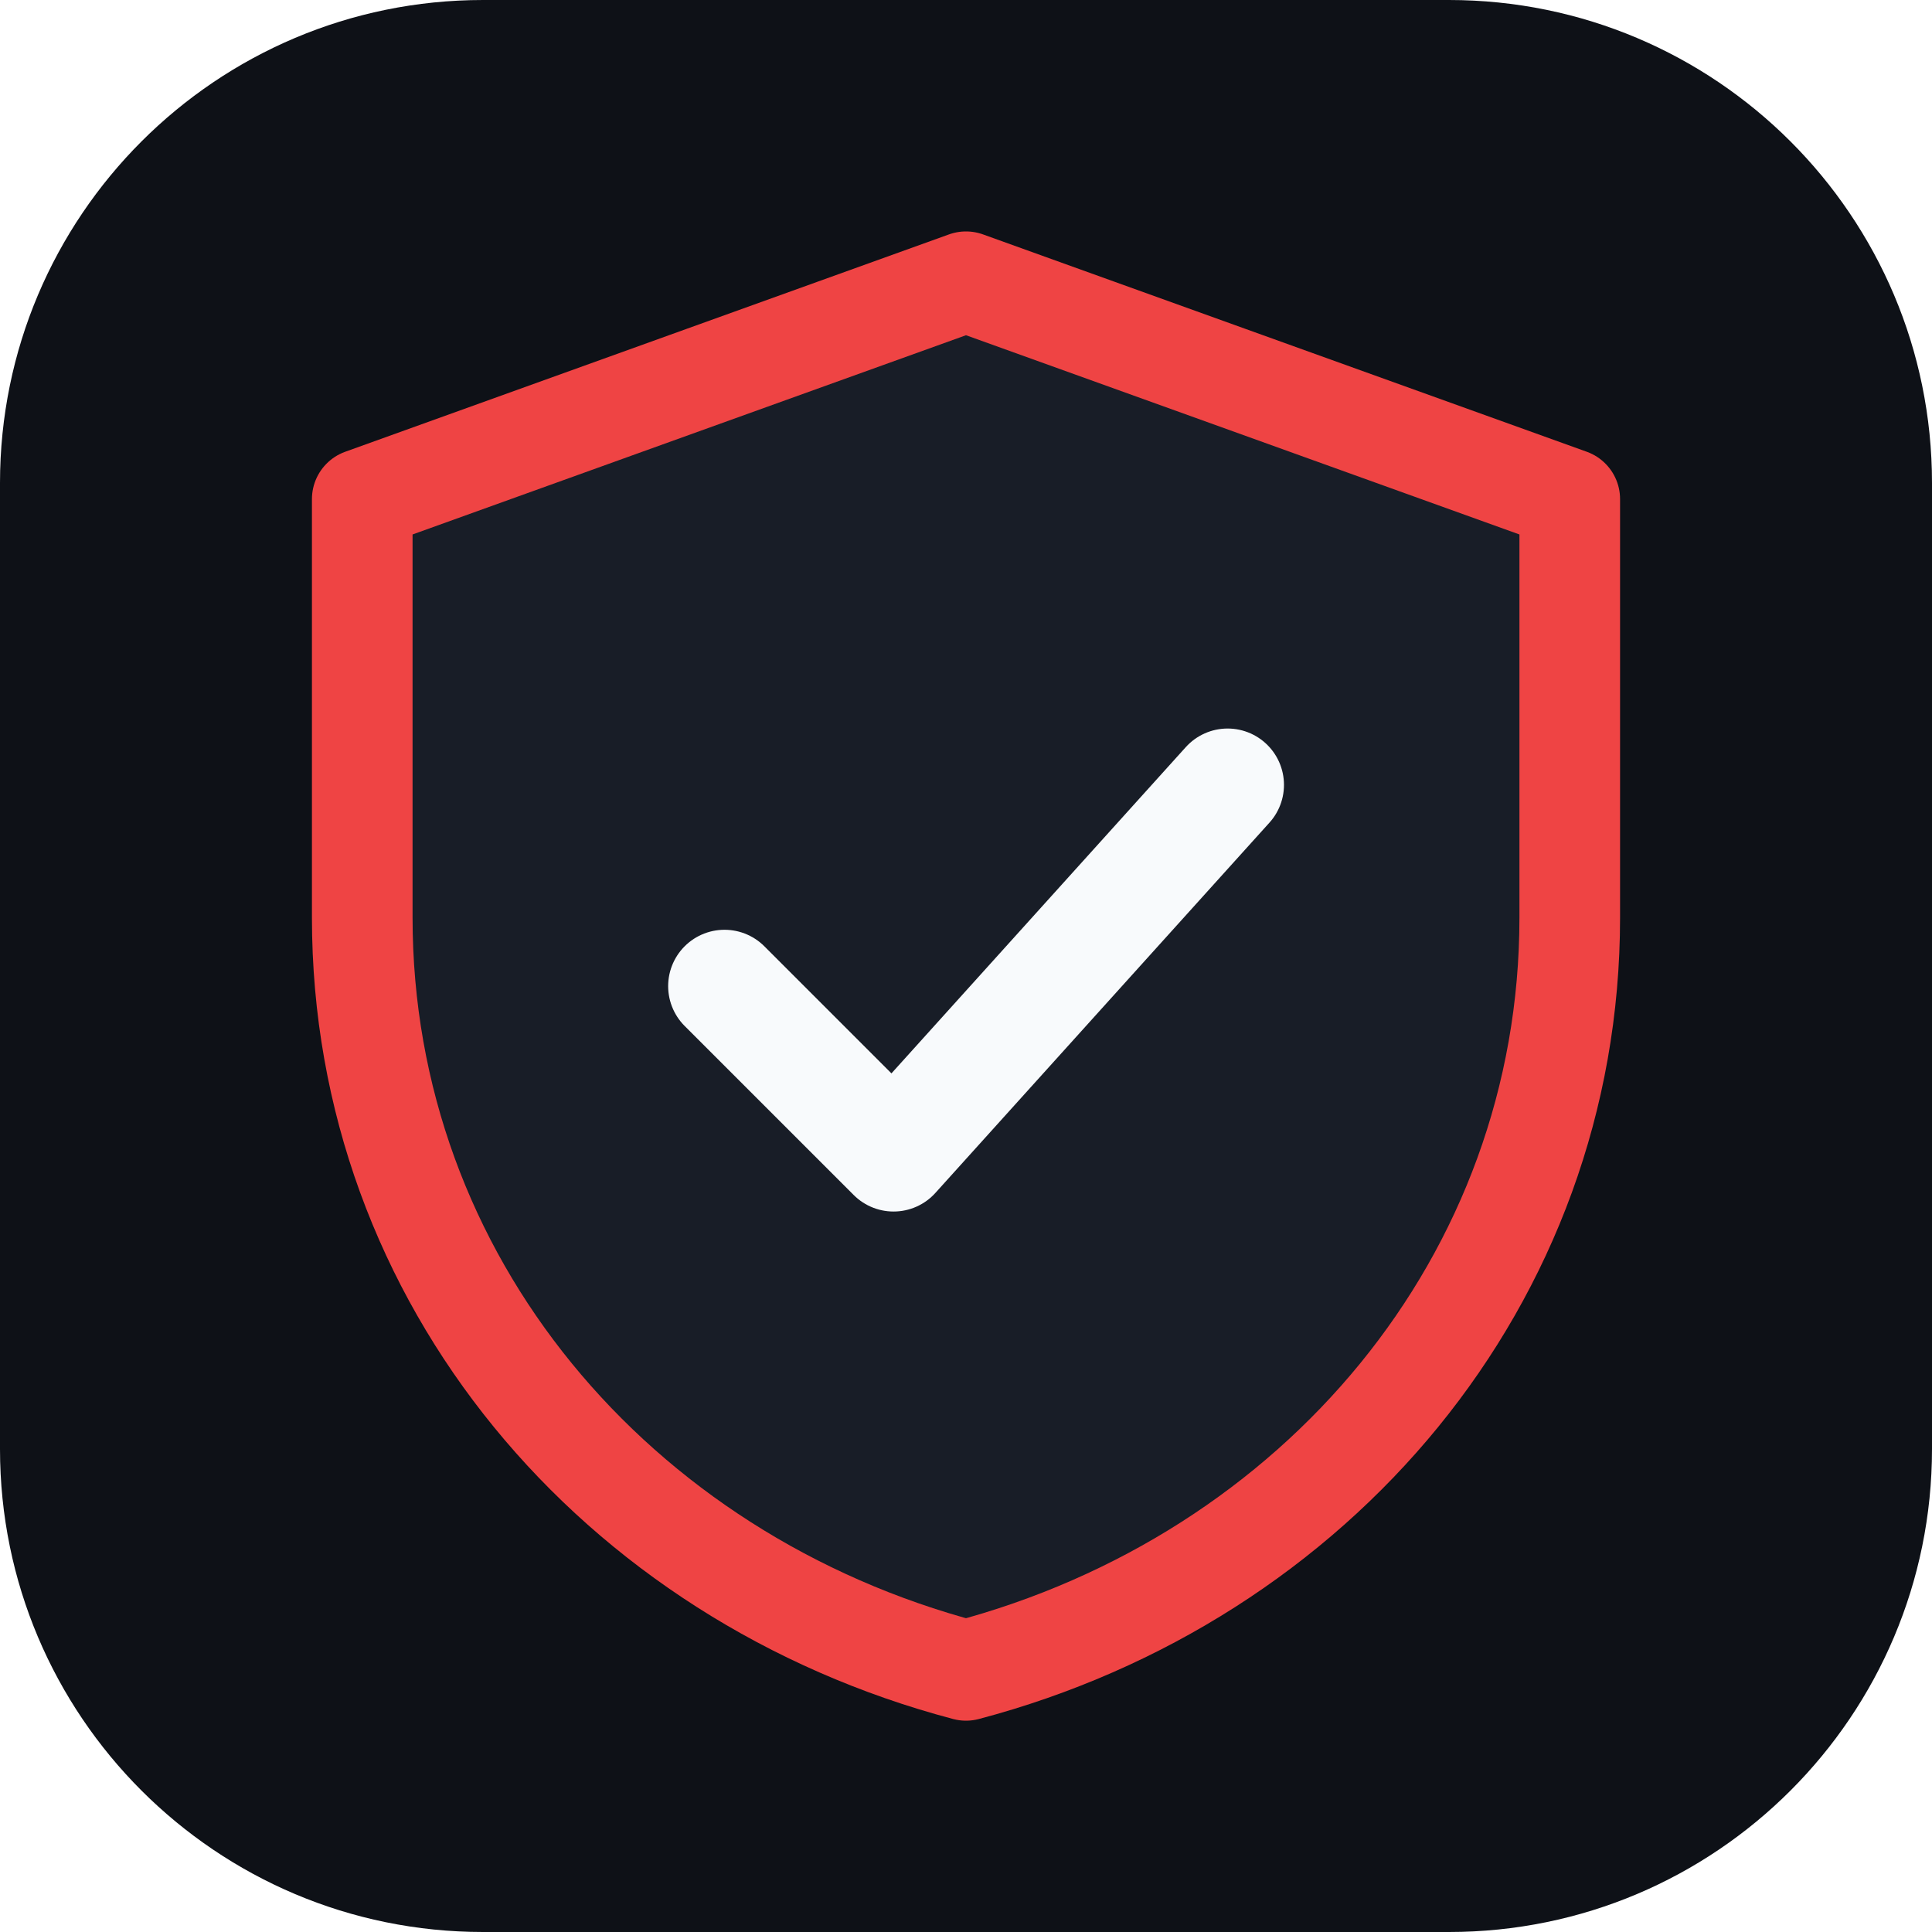
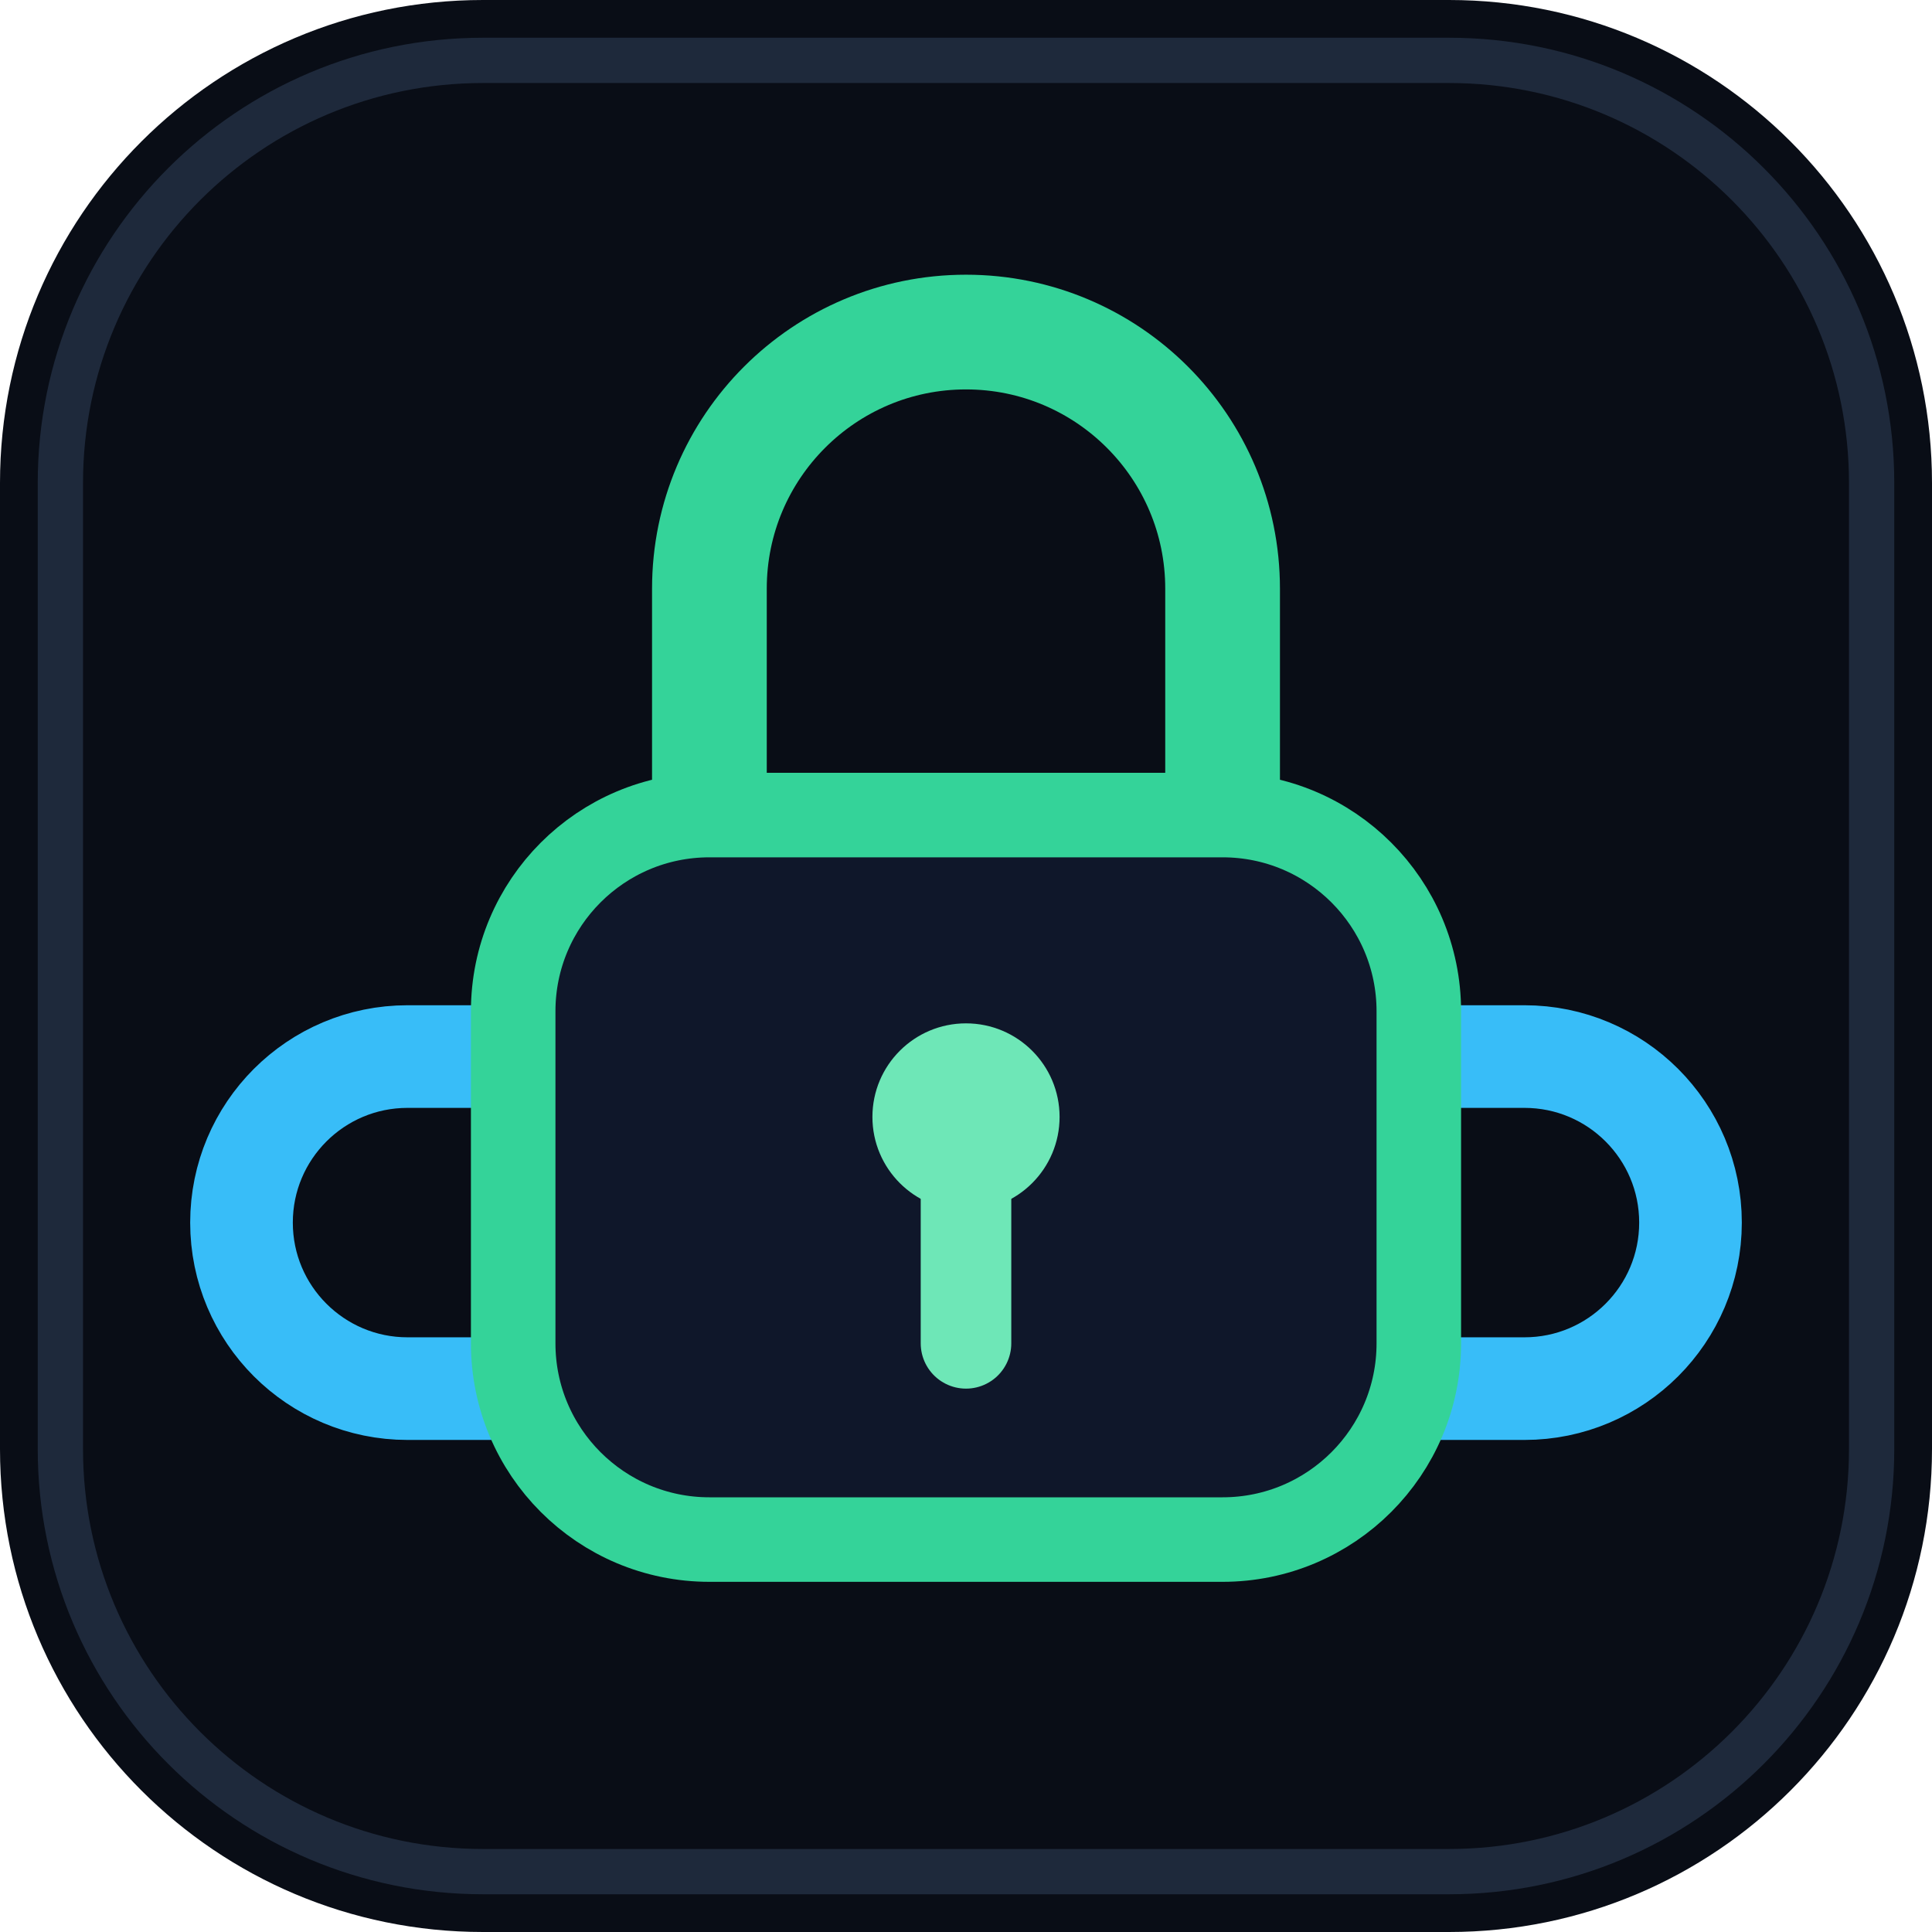
- <svg xmlns="http://www.w3.org/2000/svg" viewBox="0 0 48 48" fill="none">
-   <rect width="48" height="48" rx="12" fill="#0E1117" />
-   <path d="M24 7L39 12.4V22.8C39 31.8 32.7 39.2 24 41.5C15.3 39.2 9 31.8 9 22.8V12.4L24 7Z" fill="#181D27" stroke="#EF4444" stroke-width="2.5" stroke-linejoin="round" />
-   <path d="M18 24.5L22.2 28.7L30.5 19.5" stroke="#F8FAFC" stroke-width="2.8" stroke-linecap="round" stroke-linejoin="round" />
+ <svg xmlns="http://www.w3.org/2000/svg" viewBox="0 0 64 64" fill="none">
+   <rect width="64" height="64" rx="16" fill="#090D16" />
+   <rect x="2" y="2" width="60" height="60" rx="14" stroke="#1E293B" stroke-width="1.5" />
+   <path d="M18 35H13.5C10.462 35 8 37.462 8 40.5C8 43.538 10.462 46 13.5 46H20" stroke="#38BDF8" stroke-width="3.4" stroke-linecap="round" />
+   <path d="M46 35H50.5C53.538 35 56 37.462 56 40.5C56 43.538 53.538 46 50.5 46H44" stroke="#38BDF8" stroke-width="3.4" stroke-linecap="round" />
+   <path d="M23.5 27V19.5C23.5 14.806 27.306 11 32 11C36.694 11 40.5 14.806 40.5 19.5V27" stroke="#34D399" stroke-width="3.8" stroke-linecap="round" />
+   <rect x="17" y="27" width="30" height="24" rx="6.5" fill="#0F172A" stroke="#34D399" stroke-width="2.8" />
+   <circle cx="32" cy="37" r="3.1" fill="#6EE7B7" />
+   <path d="M32 39.5V44.5" stroke="#6EE7B7" stroke-width="3" stroke-linecap="round" />
</svg>
